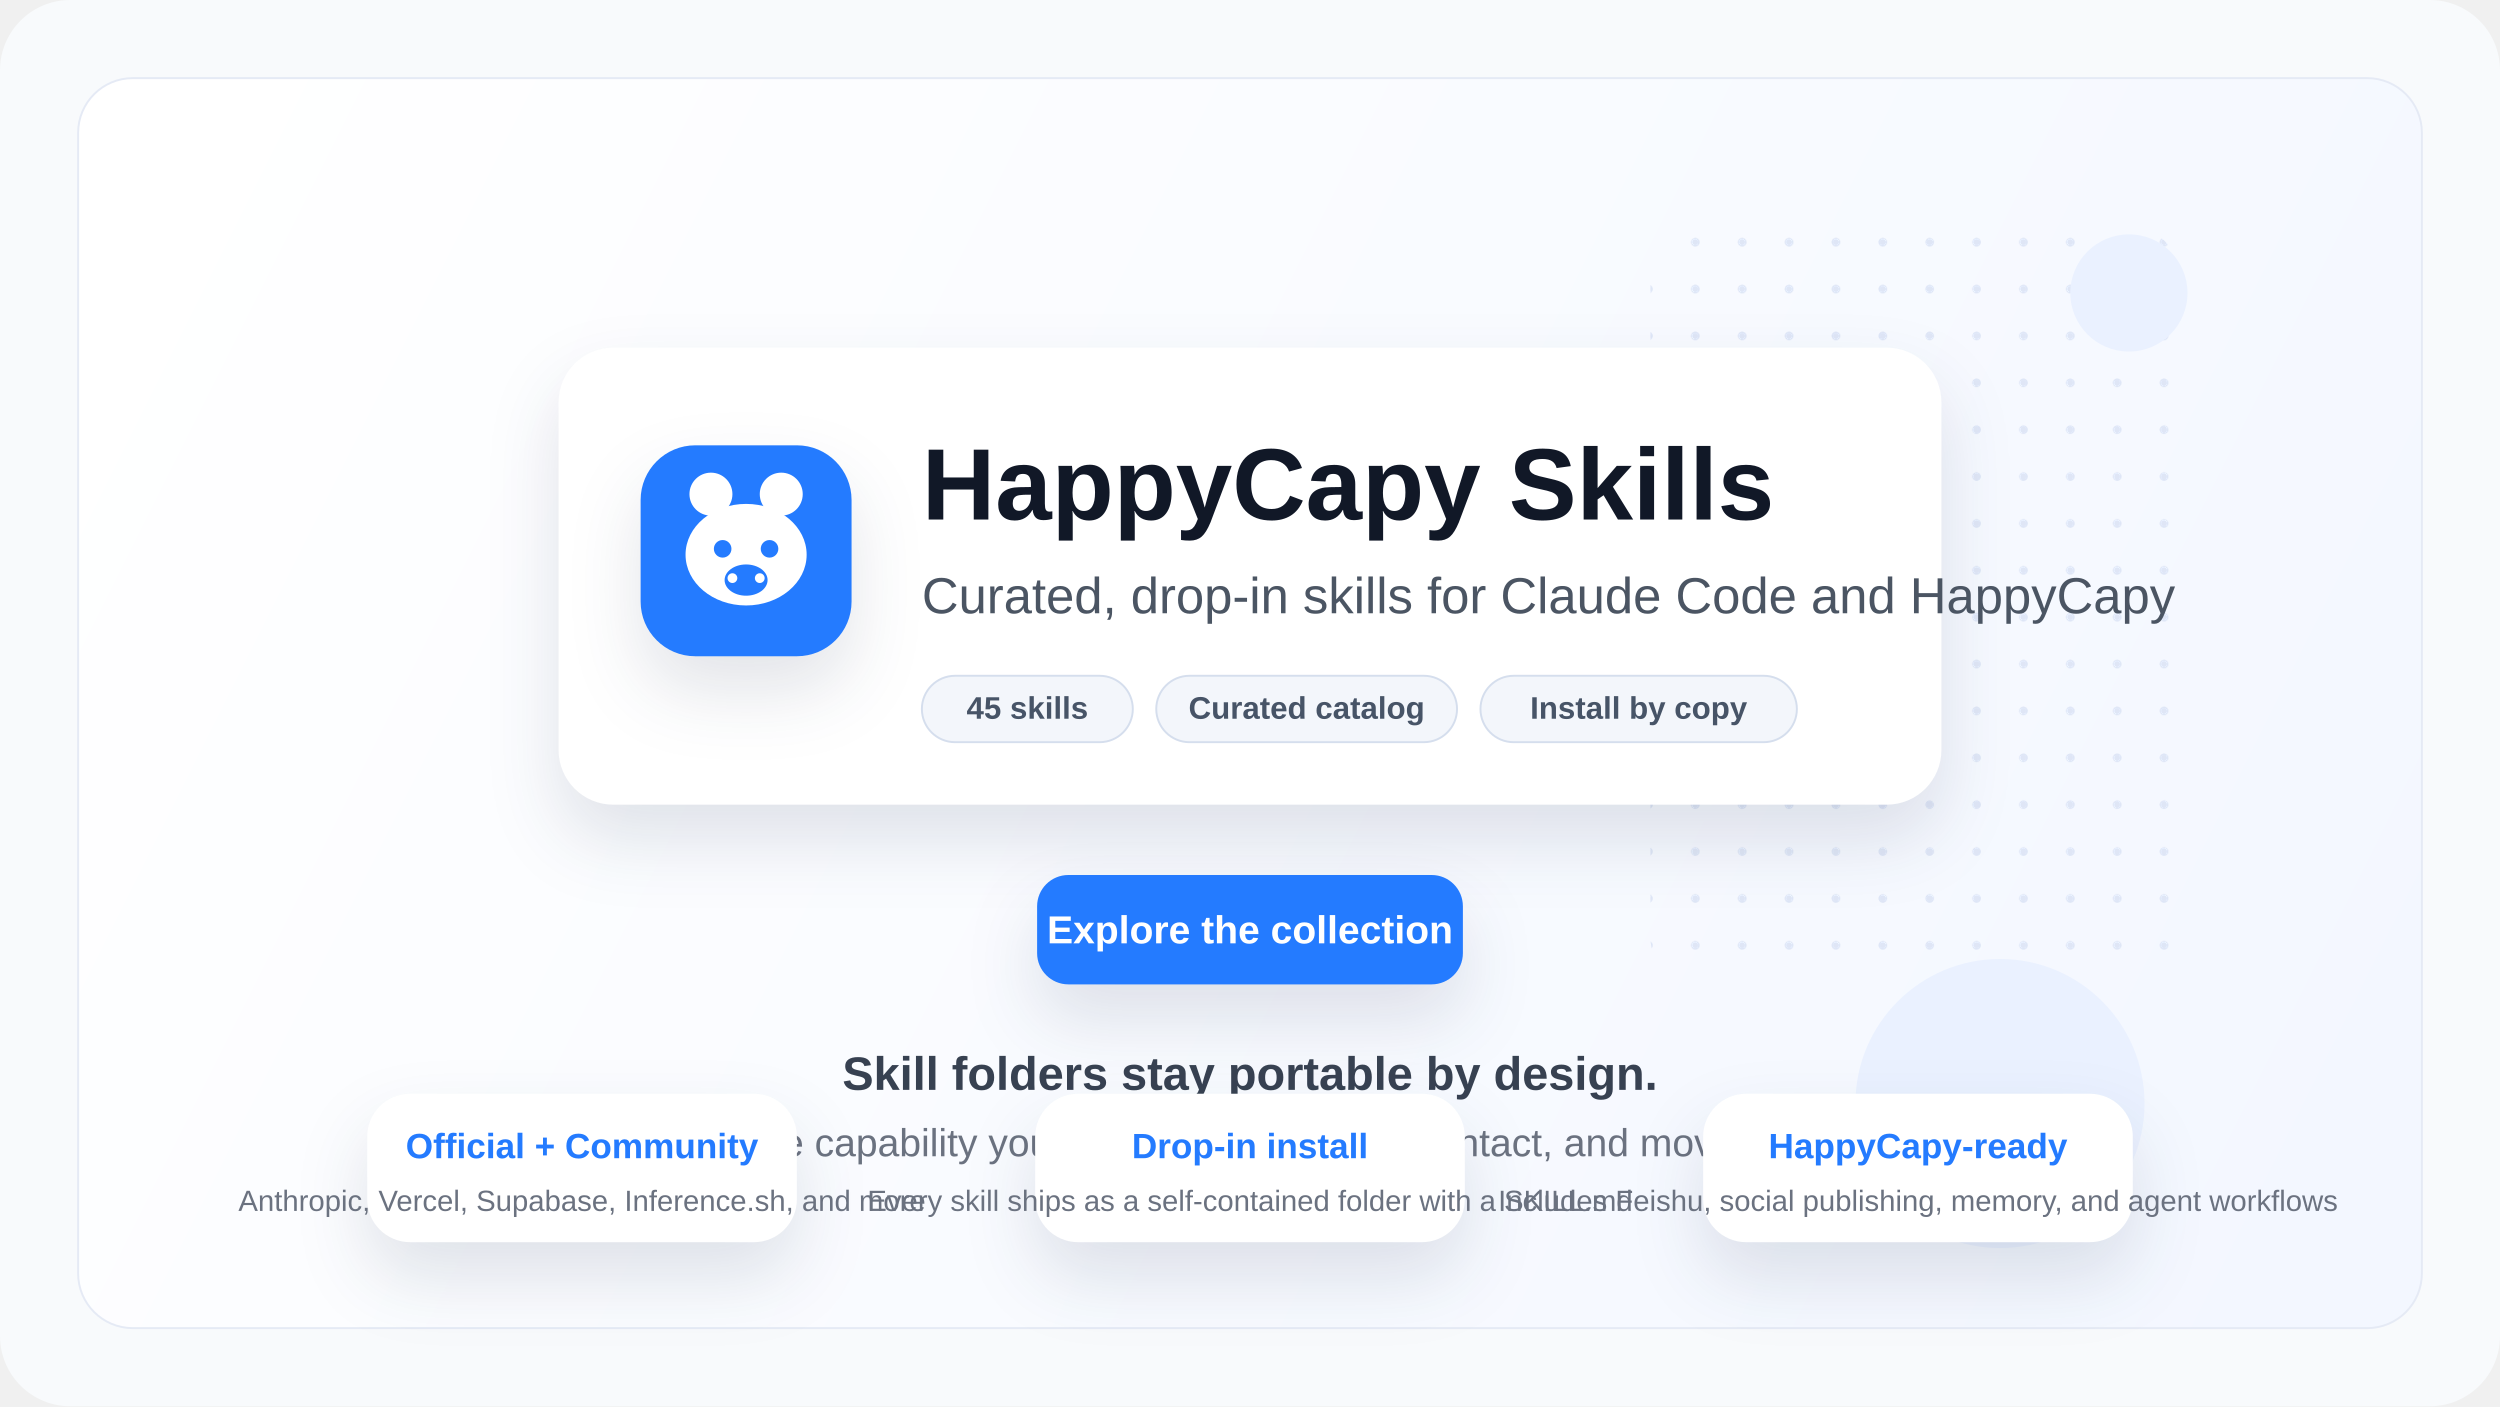
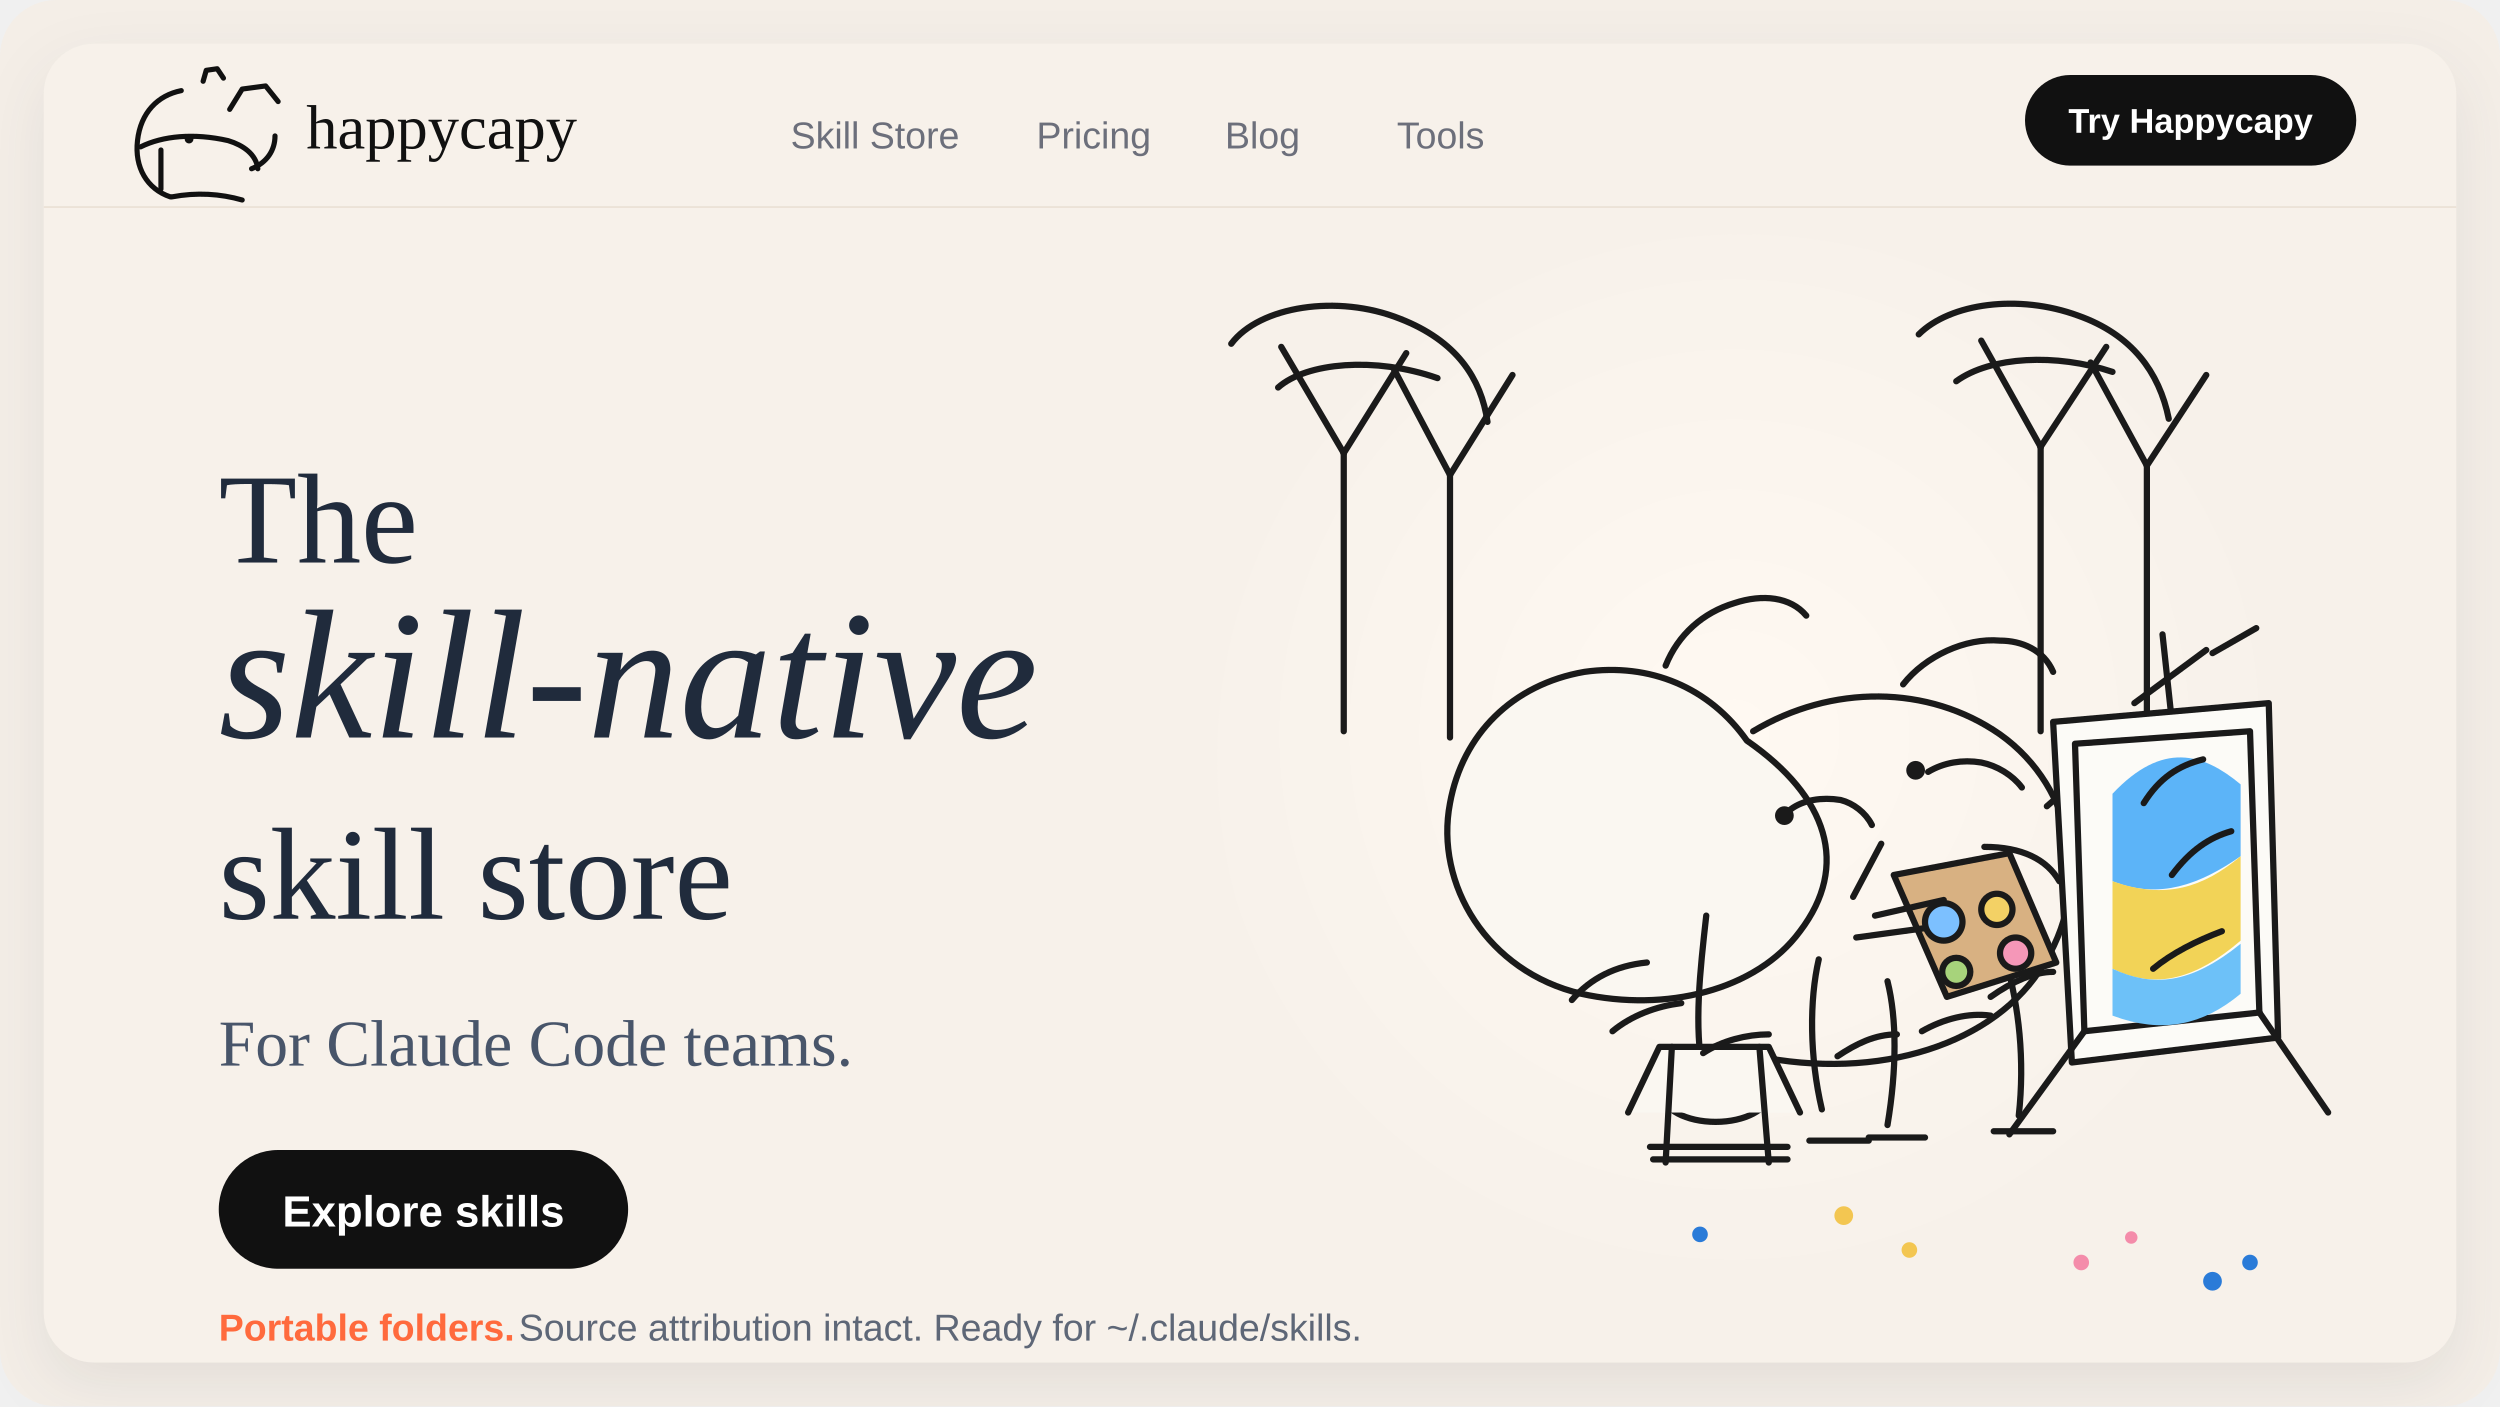
- <svg xmlns="http://www.w3.org/2000/svg" width="1280" height="720" viewBox="0 0 1280 720" fill="none" role="img" aria-labelledby="title desc">
+ <svg xmlns="http://www.w3.org/2000/svg" width="1600" height="900" viewBox="0 0 1600 900" fill="none" role="img" aria-labelledby="title desc">
  <defs>
-     <linearGradient id="bg" x1="80" y1="80" x2="1200" y2="640" gradientUnits="userSpaceOnUse">
-       <stop stop-color="#FFFFFF" />
-       <stop offset="1" stop-color="#F3F7FF" />
-     </linearGradient>
-     <linearGradient id="cta" x1="0" y1="0" x2="0" y2="56" gradientUnits="userSpaceOnUse">
-       <stop stop-color="#4DA3FF" />
-       <stop offset="1" stop-color="#247BFF" />
-     </linearGradient>
-     <filter id="shadow" x="0" y="0" width="1280" height="720" filterUnits="userSpaceOnUse" color-interpolation-filters="sRGB">
+     <filter id="softShadow" x="0" y="0" width="1600" height="900" filterUnits="userSpaceOnUse" color-interpolation-filters="sRGB">
      <feFlood flood-opacity="0" result="BackgroundImageFix" />
      <feColorMatrix in="SourceAlpha" type="matrix" values="0 0 0 0 0 0 0 0 0 0 0 0 0 0 0 0 0 0 127 0" result="hardAlpha" />
-       <feOffset dy="18" />
-       <feGaussianBlur stdDeviation="18" />
-       <feColorMatrix type="matrix" values="0 0 0 0 0.086 0 0 0 0 0.145 0 0 0 0 0.29 0 0 0 0.12 0" />
+       <feOffset dy="16" />
+       <feGaussianBlur stdDeviation="20" />
+       <feColorMatrix type="matrix" values="0 0 0 0 0.137 0 0 0 0 0.149 0 0 0 0 0.208 0 0 0 0.08 0" />
      <feBlend mode="normal" in2="BackgroundImageFix" result="effect1_dropShadow_1_1" />
      <feBlend mode="normal" in="SourceGraphic" in2="effect1_dropShadow_1_1" result="shape" />
    </filter>
-     <pattern id="dots" width="24" height="24" patternUnits="userSpaceOnUse">
-       <circle cx="4" cy="4" r="2.2" fill="#DDE5F6" />
-     </pattern>
+     <radialGradient id="glow" cx="0" cy="0" r="1" gradientUnits="userSpaceOnUse" gradientTransform="translate(1110 470) rotate(90) scale(360 360)">
+       <stop stop-color="#FFF9F2" />
+       <stop offset="1" stop-color="#F7F1EA" />
+     </radialGradient>
  </defs>
-   <rect width="1280" height="720" rx="36" fill="#F8FAFC" />
-   <rect x="40" y="40" width="1200" height="640" rx="28" fill="url(#bg)" stroke="#E5EAF5" />
-   <rect x="845" y="116" width="270" height="388" rx="24" fill="url(#dots)" opacity="0.95" />
-   <circle cx="1024" cy="565" r="74" fill="#EAF1FF" />
-   <circle cx="1090" cy="150" r="30" fill="#EAF1FF" />
-   <g filter="url(#shadow)">
-     <rect x="286" y="178" width="708" height="234" rx="28" fill="#FFFFFF" />
+   <rect width="1600" height="900" rx="36" fill="#F4EEE7" />
+   <g filter="url(#softShadow)">
+     <rect x="28" y="28" width="1544" height="844" rx="32" fill="#F7F1EA" />
  </g>
-   <g filter="url(#shadow)">
-     <rect x="328" y="228" width="108" height="108" rx="28" fill="#247BFF" />
+   <line x1="28" y1="132.5" x2="1572" y2="132.5" stroke="#E9DFD3" />
+   <g stroke="#111111" stroke-width="3.3" stroke-linecap="round" stroke-linejoin="round">
+     <path d="M116 58C101 61 90 72 88 90C86 107 94 121 109 126" />
+     <path d="M90 94C104 87 124 85 146 90C156 93 164 99 165 108" />
+     <path d="M110 126C126 123 141 124 155 128" />
+     <path d="M147 70L155 57L170 55L178 65" />
+     <path d="M130 52L132 45L139 44L143 50" />
+     <path d="M103 96L103 121" />
+     <path d="M161 108C171 104 176 96 176 87" />
+     <circle cx="121" cy="89" r="2.8" fill="#111111" stroke="none" />
  </g>
-   <circle cx="364" cy="253" r="11" fill="#FFFFFF" />
-   <circle cx="400" cy="253" r="11" fill="#FFFFFF" />
-   <ellipse cx="382" cy="284" rx="31" ry="26" fill="#FFFFFF" />
-   <circle cx="370" cy="281" r="4.5" fill="#247BFF" />
-   <circle cx="394" cy="281" r="4.5" fill="#247BFF" />
-   <ellipse cx="382" cy="297" rx="11" ry="8" fill="#247BFF" />
-   <circle cx="375" cy="296" r="2.5" fill="#FFFFFF" />
-   <circle cx="389" cy="296" r="2.5" fill="#FFFFFF" />
-   <text x="472" y="266" fill="#111827" font-family="Segoe UI, Arial, sans-serif" font-size="52" font-weight="700">HappyCapy Skills</text>
-   <text x="472" y="314" fill="#4B5563" font-family="Segoe UI, Arial, sans-serif" font-size="26" font-weight="500">Curated, drop-in skills for Claude Code and HappyCapy</text>
-   <g>
-     <rect x="472" y="346" width="108" height="34" rx="17" fill="#F3F6FB" stroke="#D5DEED" />
-     <text x="526" y="368" fill="#475467" text-anchor="middle" font-family="Segoe UI, Arial, sans-serif" font-size="16" font-weight="600">45 skills</text>
-     <rect x="592" y="346" width="154" height="34" rx="17" fill="#F3F6FB" stroke="#D5DEED" />
-     <text x="669" y="368" fill="#475467" text-anchor="middle" font-family="Segoe UI, Arial, sans-serif" font-size="16" font-weight="600">Curated catalog</text>
-     <rect x="758" y="346" width="162" height="34" rx="17" fill="#F3F6FB" stroke="#D5DEED" />
-     <text x="839" y="368" fill="#475467" text-anchor="middle" font-family="Segoe UI, Arial, sans-serif" font-size="16" font-weight="600">Install by copy</text>
+   <text x="196" y="95" fill="#111111" font-family="Georgia, 'Times New Roman', serif" font-size="40" font-weight="500">happycapy</text>
+   <text x="560" y="95" fill="#6C6F7B" font-family="'Segoe UI', Arial, sans-serif" font-size="24" font-weight="500" text-anchor="middle">Skill Store</text>
+   <text x="700" y="95" fill="#6C6F7B" font-family="'Segoe UI', Arial, sans-serif" font-size="24" font-weight="500" text-anchor="middle">Pricing</text>
+   <text x="808" y="95" fill="#6C6F7B" font-family="'Segoe UI', Arial, sans-serif" font-size="24" font-weight="500" text-anchor="middle">Blog</text>
+   <text x="922" y="95" fill="#6C6F7B" font-family="'Segoe UI', Arial, sans-serif" font-size="24" font-weight="500" text-anchor="middle">Tools</text>
+   <rect x="1296" y="48" width="212" height="58" rx="29" fill="#111111" />
+   <text x="1402" y="85" fill="#FFFFFF" font-family="'Segoe UI', Arial, sans-serif" font-size="22" font-weight="600" text-anchor="middle">Try Happycapy</text>
+   <text x="140" y="360" fill="#202B3C" font-family="Georgia, 'Times New Roman', serif" font-size="82" font-weight="500">The</text>
+   <text x="140" y="472" fill="#202B3C" font-family="Georgia, 'Times New Roman', serif" font-size="118" font-style="italic" font-weight="500">skill-native</text>
+   <text x="140" y="588" fill="#202B3C" font-family="Georgia, 'Times New Roman', serif" font-size="84" font-weight="500">skill store</text>
+   <text x="140" y="682" fill="#48556A" font-family="Georgia, 'Times New Roman', serif" font-size="42" font-weight="400">For Claude Code teams.</text>
+   <rect x="140" y="736" width="262" height="76" rx="38" fill="#111111" />
+   <text x="271" y="785" fill="#FFFFFF" font-family="'Segoe UI', Arial, sans-serif" font-size="28" font-weight="600" text-anchor="middle">Explore skills</text>
+   <text x="140" y="858" fill="#FF6A3D" font-family="'Segoe UI', Arial, sans-serif" font-size="24" font-weight="600">Portable folders.</text>
+   <text x="332" y="858" fill="#5E6777" font-family="'Segoe UI', Arial, sans-serif" font-size="24" font-weight="500">Source attribution intact. Ready for ~/.claude/skills.</text>
+   <circle cx="1115" cy="486" r="336" fill="url(#glow)" />
+   <g stroke="#1A1A1A" stroke-width="4" stroke-linecap="round" stroke-linejoin="round">
+     <path d="M860 290L820 222" />
+     <path d="M860 290L900 226" />
+     <path d="M860 290L860 468" />
+     <path d="M928 304L892 236" />
+     <path d="M928 304L968 240" />
+     <path d="M928 304L928 472" />
+     <path d="M1306 286L1268 218" />
+     <path d="M1306 286L1348 222" />
+     <path d="M1306 286L1306 468" />
+     <path d="M1374 298L1338 232" />
+     <path d="M1374 298L1412 240" />
+     <path d="M1374 298L1374 474" />
+     <path d="M788 220C806 196 856 188 896 204C932 218 948 242 952 270" />
+     <path d="M818 248C836 232 880 228 920 242" />
+     <path d="M1228 214C1248 194 1292 188 1330 202C1364 214 1382 238 1388 268" />
+     <path d="M1252 244C1274 228 1316 226 1352 238" />
+     <path d="M1118 474C1094 440 1056 424 1014 430C968 438 936 470 928 514C918 566 952 622 1012 636C1066 648 1124 634 1152 596C1184 554 1170 510 1118 474Z" fill="#FAF7F1" />
+     <path d="M1122 468C1172 438 1234 438 1280 470C1328 504 1342 572 1302 626C1266 674 1188 694 1108 672" />
+     <path d="M1218 438C1232 420 1258 408 1280 410C1294 410 1308 416 1314 430" />
+     <path d="M1066 426C1074 406 1090 392 1110 386C1128 380 1146 382 1156 394" />
+     <path d="M1234 494C1244 488 1256 486 1268 488C1278 490 1288 496 1294 504" />
+     <path d="M1146 518C1154 512 1166 510 1178 512C1186 514 1194 520 1198 528" />
+     <circle cx="1226" cy="493" r="6" fill="#1A1A1A" stroke="none" />
+     <circle cx="1142" cy="522" r="6" fill="#1A1A1A" stroke="none" />
+     <path d="M1270 542C1294 542 1310 550 1318 564" />
+     <path d="M1280 560C1260 572 1240 578 1222 580" />
+     <path d="M1092 586C1088 622 1084 656 1090 688" />
+     <path d="M1164 614C1158 640 1158 676 1166 710" />
+     <path d="M1208 628C1214 652 1214 684 1208 720" />
+     <path d="M1284 616C1292 644 1296 678 1292 714" />
+     <path d="M1084 714L1118 714" />
+     <path d="M1158 730L1196 730" />
+     <path d="M1196 728L1232 728" />
+     <path d="M1276 724L1314 724" />
+     <ellipse cx="1098" cy="700" rx="34" ry="18" fill="#FAF7F1" />
+     <path d="M1056 734L1144 734" />
+     <path d="M1058 742L1144 742" />
+     <path d="M1042 712L1062 670L1132 670L1152 712" fill="#FAF7F1" />
+     <path d="M1070 670L1066 744" />
+     <path d="M1126 670L1132 744" />
+     <path d="M1212 560L1286 546L1316 616L1246 638Z" fill="#D8B182" />
+     <circle cx="1244" cy="590" r="12" fill="#7CC0FF" />
+     <circle cx="1278" cy="582" r="10" fill="#F3D165" />
+     <circle cx="1290" cy="610" r="10" fill="#F597B8" />
+     <circle cx="1252" cy="622" r="9" fill="#A7D37B" />
+     <path d="M1188 600L1232 594" />
+     <path d="M1200 586L1244 576" />
+     <path d="M1186 574L1204 540" />
+     <path d="M1310 516L1372 462" />
+     <path d="M1366 450L1412 416" />
+     <path d="M1384 406L1406 610" />
+     <path d="M1314 462L1452 450L1458 664L1326 680Z" fill="#FCFBF7" />
+     <path d="M1328 476L1440 468L1446 648L1334 660Z" />
+     <path d="M1446 648L1490 712" />
+     <path d="M1334 660L1286 726" />
+     <path d="M1416 418L1444 402" />
+     <path d="M1352 508C1384 474 1410 482 1434 502V548C1408 566 1382 576 1352 564Z" fill="#5CB4F8" stroke="none" />
+     <path d="M1352 564C1386 576 1410 568 1434 548V602C1406 626 1380 634 1352 620Z" fill="#F2D357" stroke="none" />
+     <path d="M1352 620C1378 632 1402 630 1434 604V636C1410 656 1384 662 1352 650Z" fill="#6DC1F8" stroke="none" />
+     <path d="M1372 514C1382 498 1394 490 1410 486" />
+     <path d="M1390 560C1402 544 1414 536 1428 532" />
+     <path d="M1378 620C1390 610 1406 602 1422 596" />
+     <path d="M1006 640C1018 626 1034 618 1054 616" />
+     <path d="M1032 660C1044 650 1060 644 1076 642" />
+     <path d="M1090 674C1102 666 1118 662 1132 662" />
+     <path d="M1176 676C1188 668 1200 662 1214 662" />
+     <path d="M1230 660C1244 652 1260 648 1274 650" />
+     <path d="M1274 638C1288 628 1302 622 1314 622" />
  </g>
-   <g filter="url(#shadow)">
-     <rect x="531" y="448" width="218" height="56" rx="16" fill="url(#cta)" />
+   <g fill="#2A7BD8">
+     <circle cx="1416" cy="820" r="6" />
+     <circle cx="1440" cy="808" r="5" />
+     <circle cx="1088" cy="790" r="5" />
  </g>
-   <text x="640" y="483" fill="#FFFFFF" text-anchor="middle" font-family="Segoe UI, Arial, sans-serif" font-size="20" font-weight="700">Explore the collection</text>
-   <text x="640" y="558" fill="#374151" text-anchor="middle" font-family="Segoe UI, Arial, sans-serif" font-size="24" font-weight="600">Skill folders stay portable by design.</text>
-   <text x="640" y="592" fill="#6B7280" text-anchor="middle" font-family="Segoe UI, Arial, sans-serif" font-size="20" font-weight="500">Copy the capability you need, keep attribution intact, and move faster.</text>
-   <g filter="url(#shadow)">
-     <rect x="188" y="560" width="220" height="76" rx="22" fill="#FFFFFF" />
-     <rect x="530" y="560" width="220" height="76" rx="22" fill="#FFFFFF" />
-     <rect x="872" y="560" width="220" height="76" rx="22" fill="#FFFFFF" />
+   <g fill="#F3C651">
+     <circle cx="1180" cy="778" r="6" />
+     <circle cx="1222" cy="800" r="5" />
  </g>
-   <text x="298" y="593" fill="#247BFF" text-anchor="middle" font-family="Segoe UI, Arial, sans-serif" font-size="18" font-weight="700">Official + Community</text>
-   <text x="298" y="620" fill="#6B7280" text-anchor="middle" font-family="Segoe UI, Arial, sans-serif" font-size="15" font-weight="500">Anthropic, Vercel, Supabase, Inference.sh, and more</text>
-   <text x="640" y="593" fill="#247BFF" text-anchor="middle" font-family="Segoe UI, Arial, sans-serif" font-size="18" font-weight="700">Drop-in install</text>
-   <text x="640" y="620" fill="#6B7280" text-anchor="middle" font-family="Segoe UI, Arial, sans-serif" font-size="15" font-weight="500">Every skill ships as a self-contained folder with a SKILL.md</text>
-   <text x="982" y="593" fill="#247BFF" text-anchor="middle" font-family="Segoe UI, Arial, sans-serif" font-size="18" font-weight="700">HappyCapy-ready</text>
-   <text x="982" y="620" fill="#6B7280" text-anchor="middle" font-family="Segoe UI, Arial, sans-serif" font-size="15" font-weight="500">Includes Feishu, social publishing, memory, and agent workflows</text>
+   <g fill="#F48CAA">
+     <circle cx="1332" cy="808" r="5" />
+     <circle cx="1364" cy="792" r="4" />
+   </g>
</svg>
